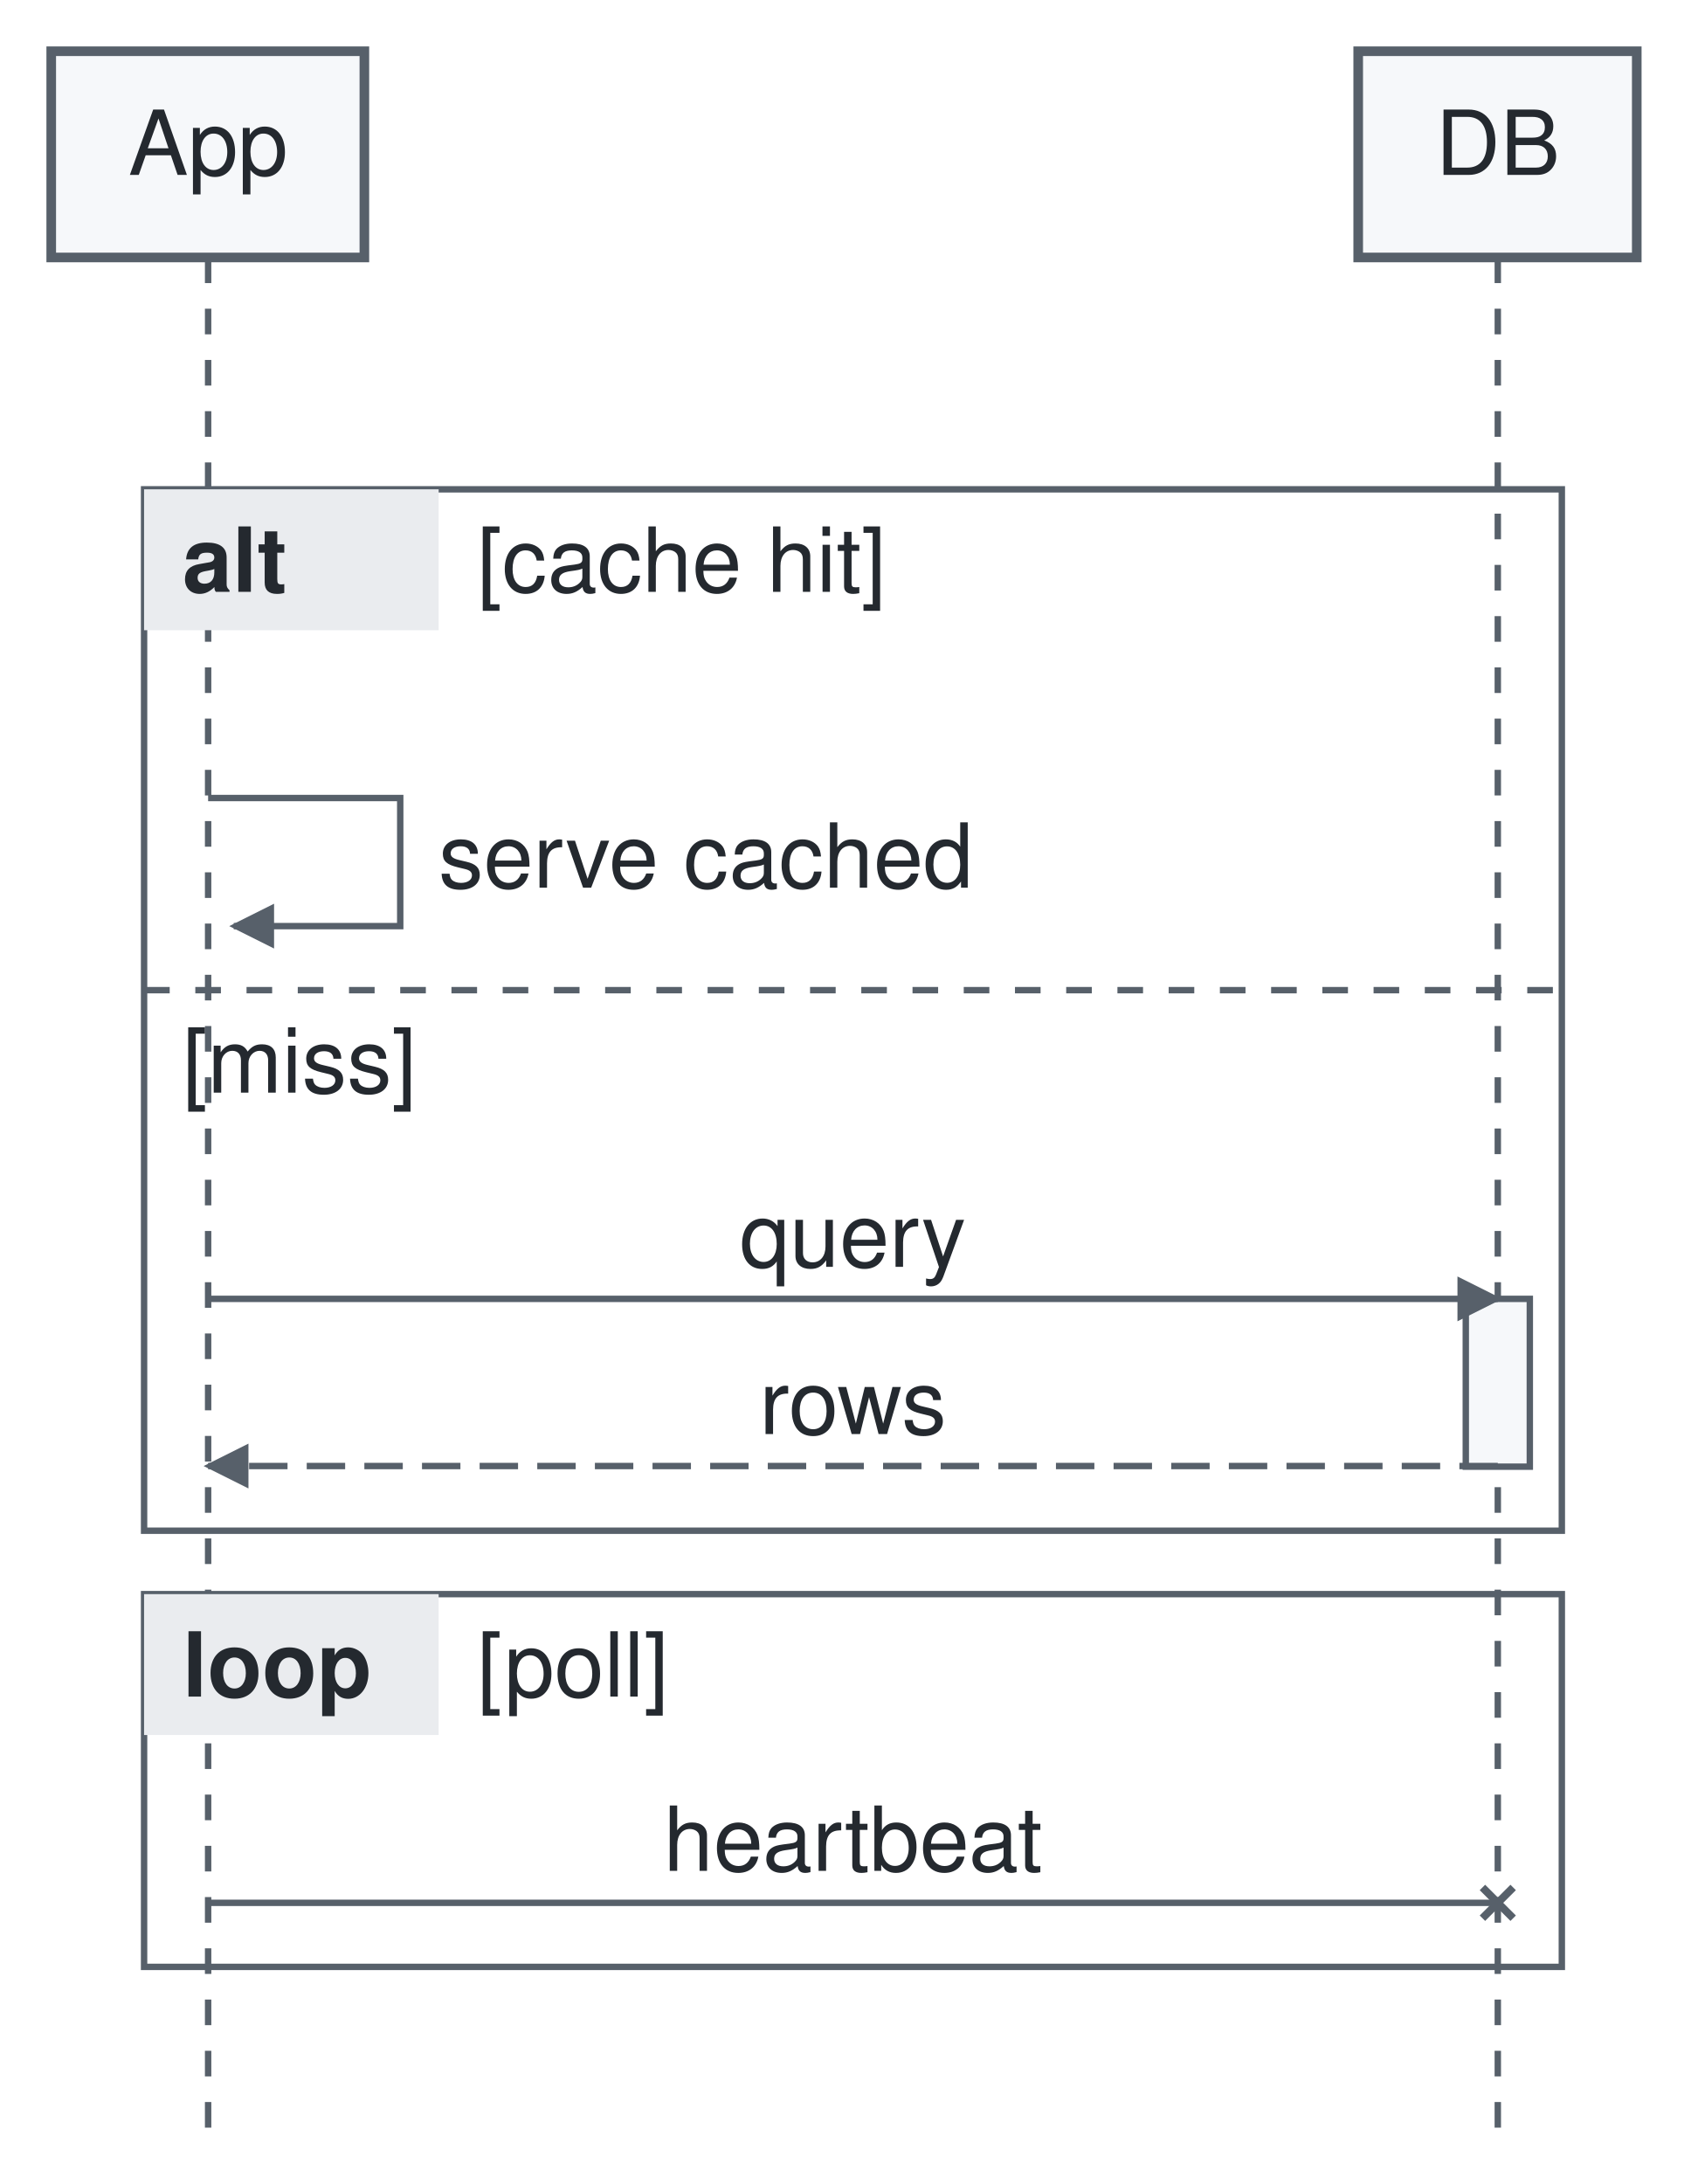
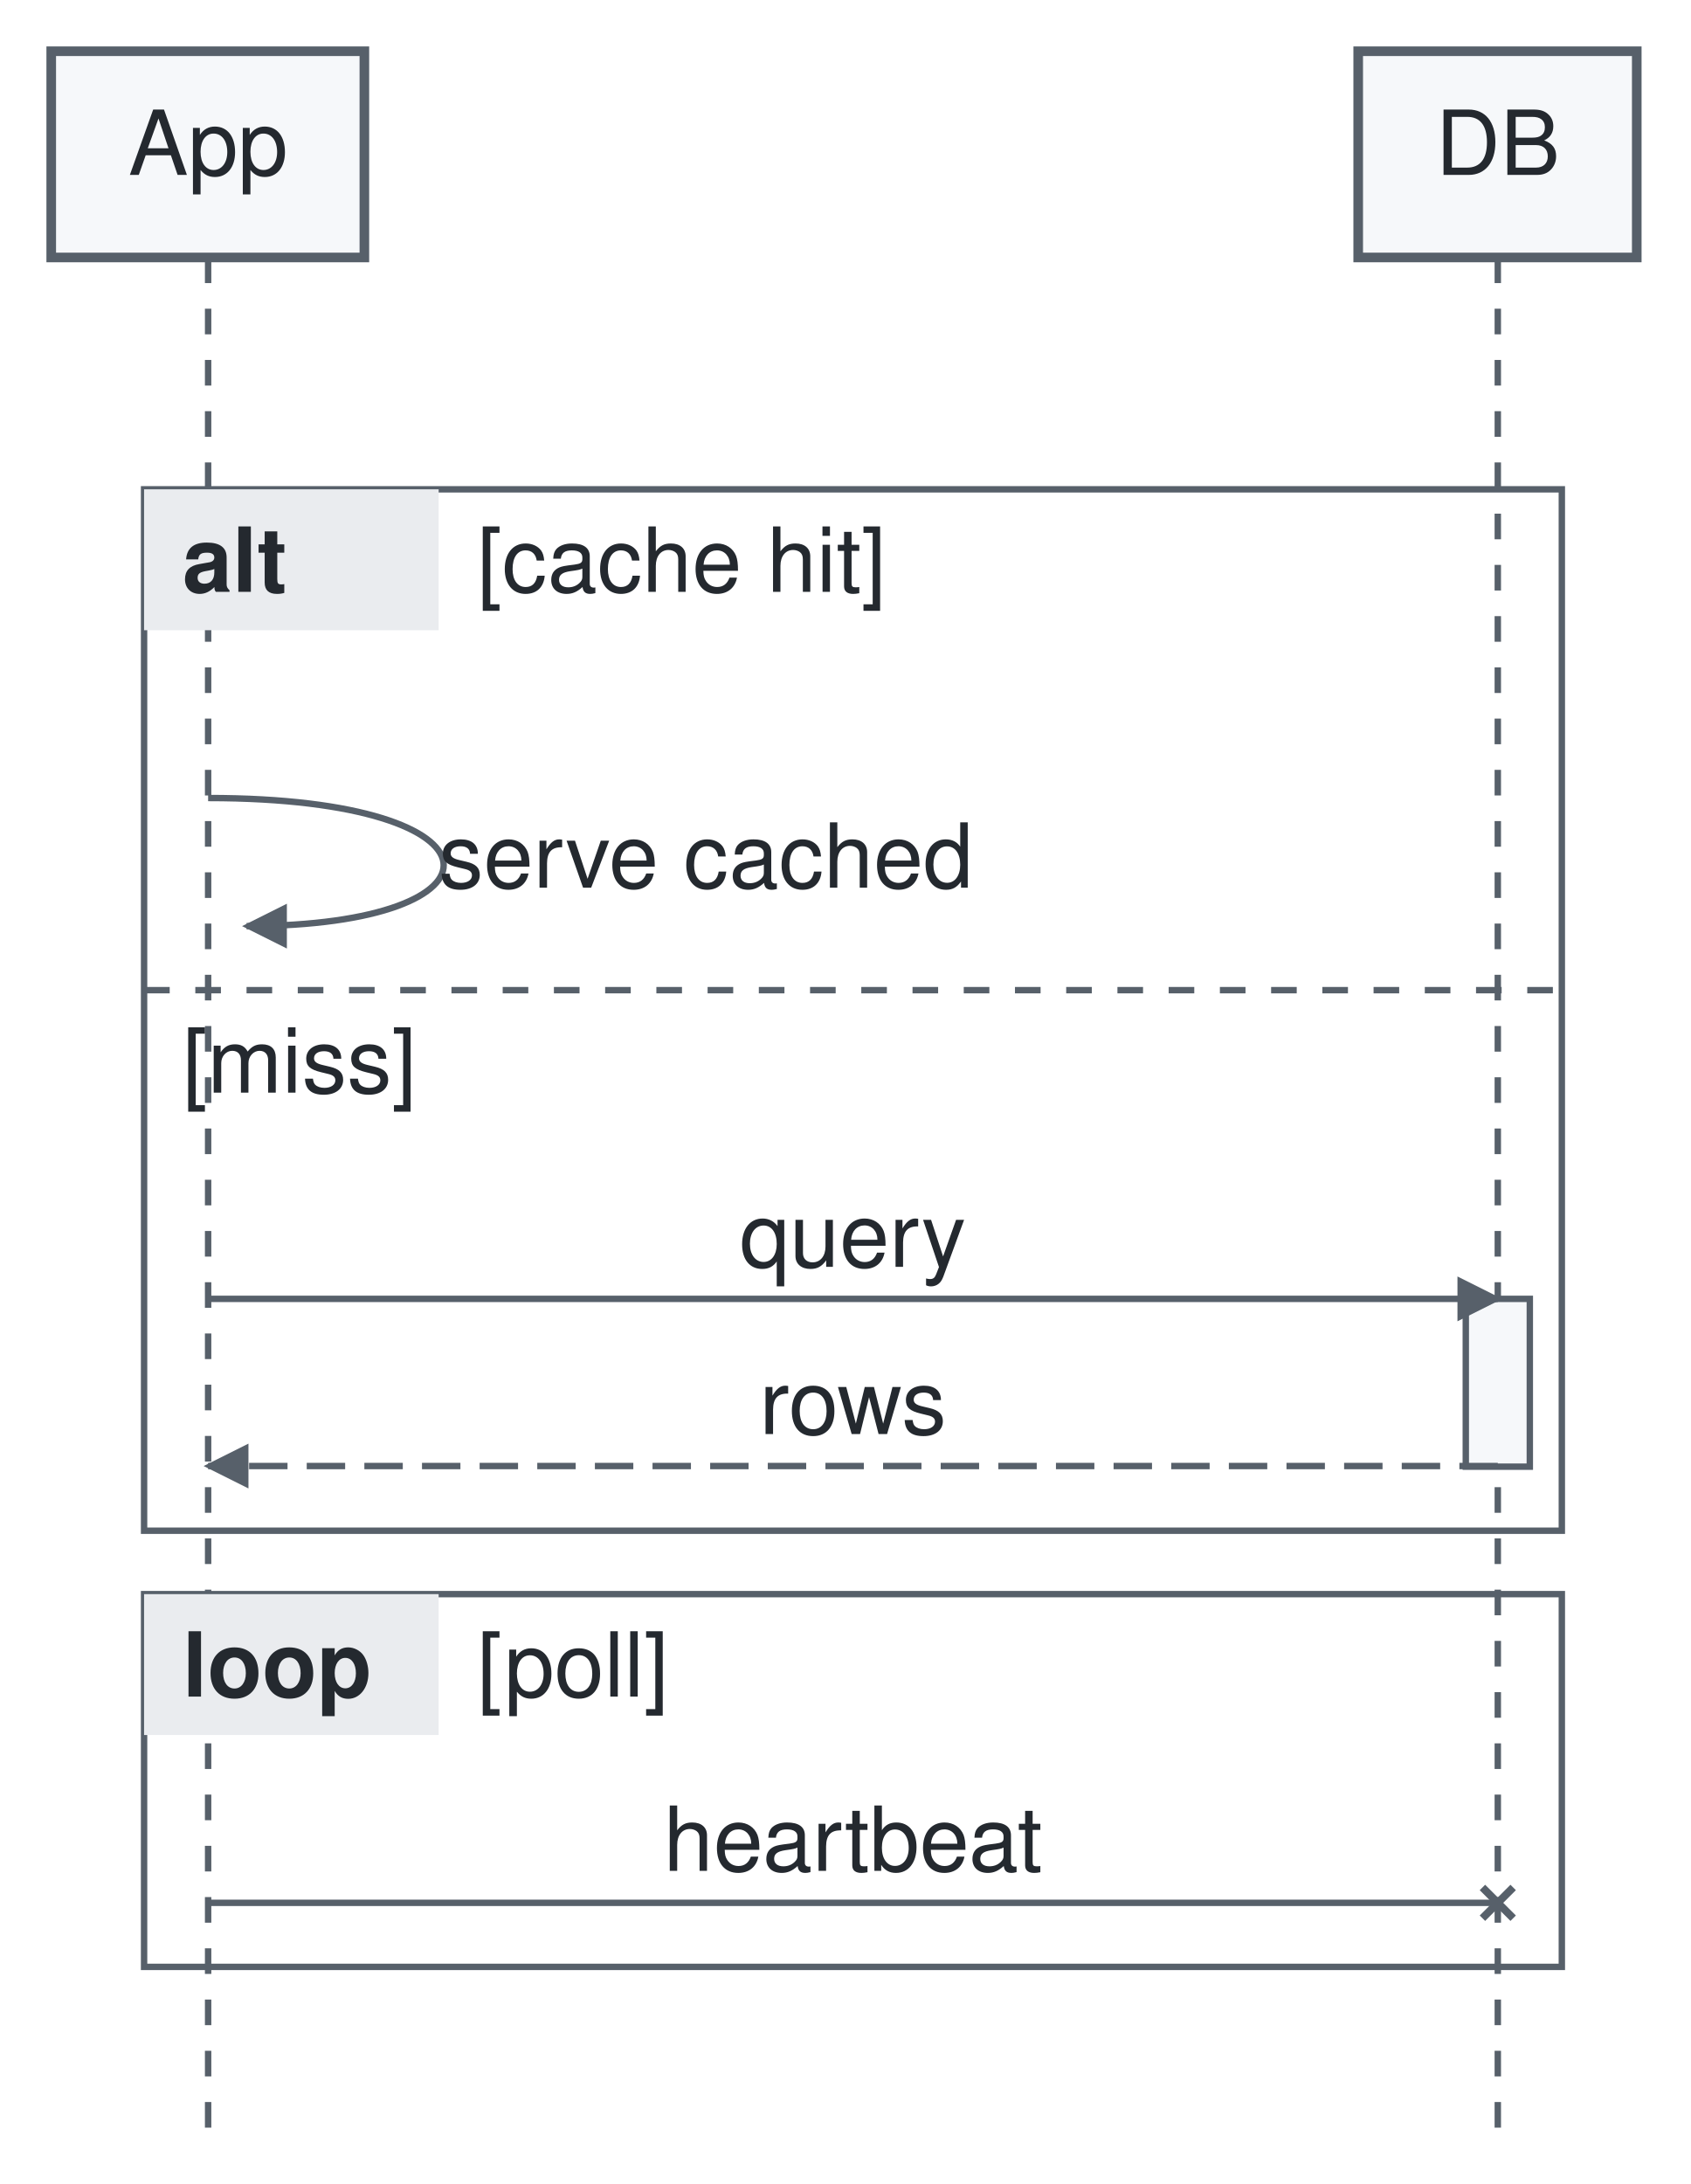
<svg xmlns="http://www.w3.org/2000/svg" class="mermaid-svg" width="264" height="341" viewBox="0 0 264 341" font-family="-apple-system, BlinkMacSystemFont, &quot;Segoe UI&quot;, Helvetica, Arial, sans-serif" font-size="14">
  <defs>
    <marker id="arrow" viewBox="0 0 10 10" refX="9" refY="5" markerWidth="7" markerHeight="7" orient="auto-start-reverse">
      <path d="M 0 0 L 10 5 L 0 10 z" fill="#57606a" />
    </marker>
    <marker id="cross" viewBox="0 0 10 10" refX="5" refY="5" markerWidth="8" markerHeight="8" orient="auto">
      <path d="M 2 2 L 8 8 M 8 2 L 2 8" stroke="#57606a" stroke-width="1.5" />
    </marker>
  </defs>
  <line class="lifeline" x1="32.5" y1="40.2" x2="32.5" y2="333.3" stroke="#57606a" stroke-dasharray="4,4" />
  <line class="lifeline" x1="233.9" y1="40.2" x2="233.9" y2="333.3" stroke="#57606a" stroke-dasharray="4,4" />
  <rect class="seq-frame" x="22.5" y="76.4" width="221.4" height="162.6" fill="none" stroke="#57606a" />
  <rect x="22.5" y="76.4" width="46.0" height="22.0" fill="#eaecef" />
  <text x="28.5" y="92.4" fill="#24292f" font-weight="bold">alt</text>
  <text x="74.5" y="92.4" fill="#24292f">[cache hit]</text>
  <line x1="22.5" y1="154.6" x2="243.9" y2="154.6" stroke="#57606a" stroke-dasharray="4,4" />
  <text x="28.5" y="170.6" fill="#24292f">[miss]</text>
  <rect class="seq-frame" x="22.5" y="248.9" width="221.4" height="58.2" fill="none" stroke="#57606a" />
  <rect x="22.5" y="248.9" width="46.0" height="22.0" fill="#eaecef" />
  <text x="28.5" y="264.9" fill="#24292f" font-weight="bold">loop</text>
  <text x="74.5" y="264.9" fill="#24292f">[poll]</text>
  <rect class="activation" x="228.9" y="202.8" width="10.0" height="26.2" fill="#f6f8fa" stroke="#57606a" />
-   <path class="seq-msg" d="M 32.5 124.6 h 30.0 v 20.0 h -26.0" fill="none" stroke="#57606a" marker-end="url(#arrow)" />
+   <path class="seq-msg" d="M 32.5 124.6 C 80.5 124.6 80.5 144.6 38.5 144.6" fill="none" stroke="#57606a" marker-end="url(#arrow)" />
  <text x="68.5" y="138.6" fill="#24292f">serve cached</text>
  <line class="seq-msg" x1="32.5" y1="202.8" x2="233.9" y2="202.8" stroke="#57606a" marker-end="url(#arrow)" />
  <text x="133.2" y="197.8" text-anchor="middle" fill="#24292f">query</text>
  <line class="seq-msg" x1="233.9" y1="228.9" x2="32.5" y2="228.9" stroke="#57606a" stroke-dasharray="6,3" marker-end="url(#arrow)" />
  <text x="133.2" y="223.9" text-anchor="middle" fill="#24292f">rows</text>
  <line class="seq-msg" x1="32.5" y1="297.1" x2="233.9" y2="297.1" stroke="#57606a" marker-end="url(#cross)" />
  <text x="133.2" y="292.1" text-anchor="middle" fill="#24292f">heartbeat</text>
  <rect x="8.0" y="8.0" width="48.9" height="32.2" fill="#f6f8fa" stroke="#57606a" stroke-width="1.5" />
  <text x="32.5" y="24.1" text-anchor="middle" dominant-baseline="central" fill="#24292f">App</text>
  <rect x="212.1" y="8.0" width="43.5" height="32.2" fill="#f6f8fa" stroke="#57606a" stroke-width="1.5" />
  <text x="233.9" y="24.1" text-anchor="middle" dominant-baseline="central" fill="#24292f">DB</text>
</svg>
